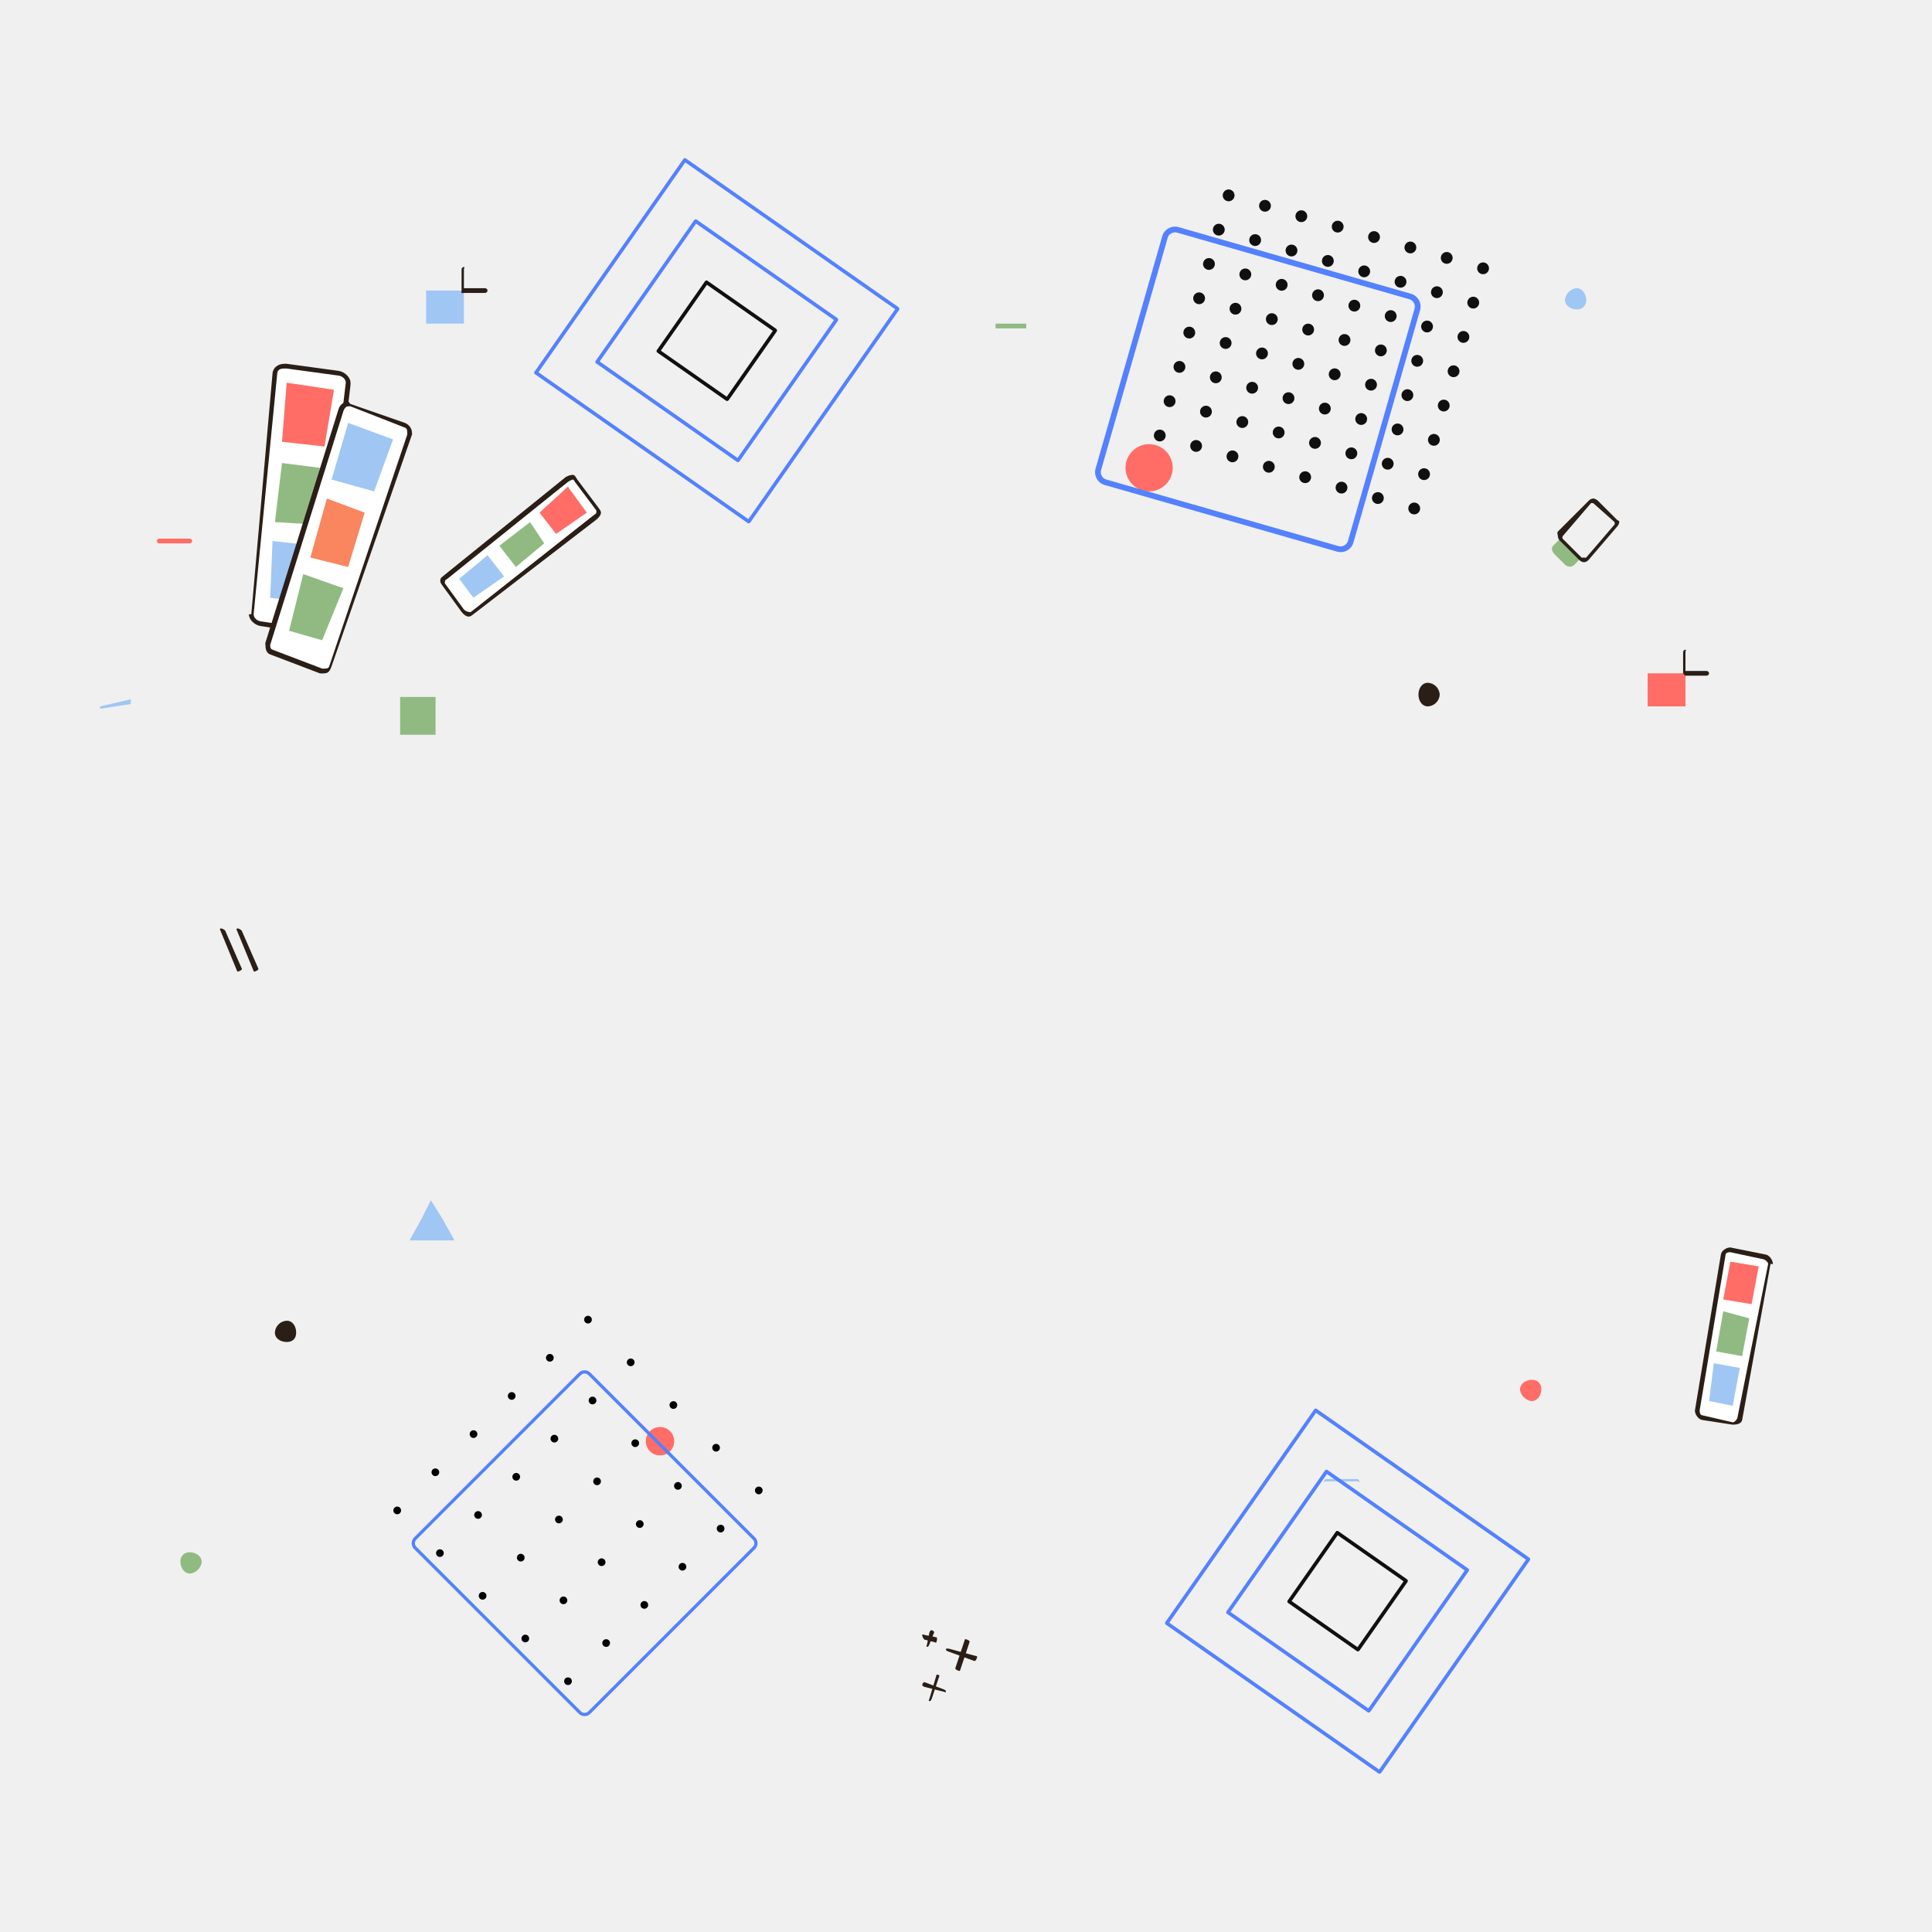
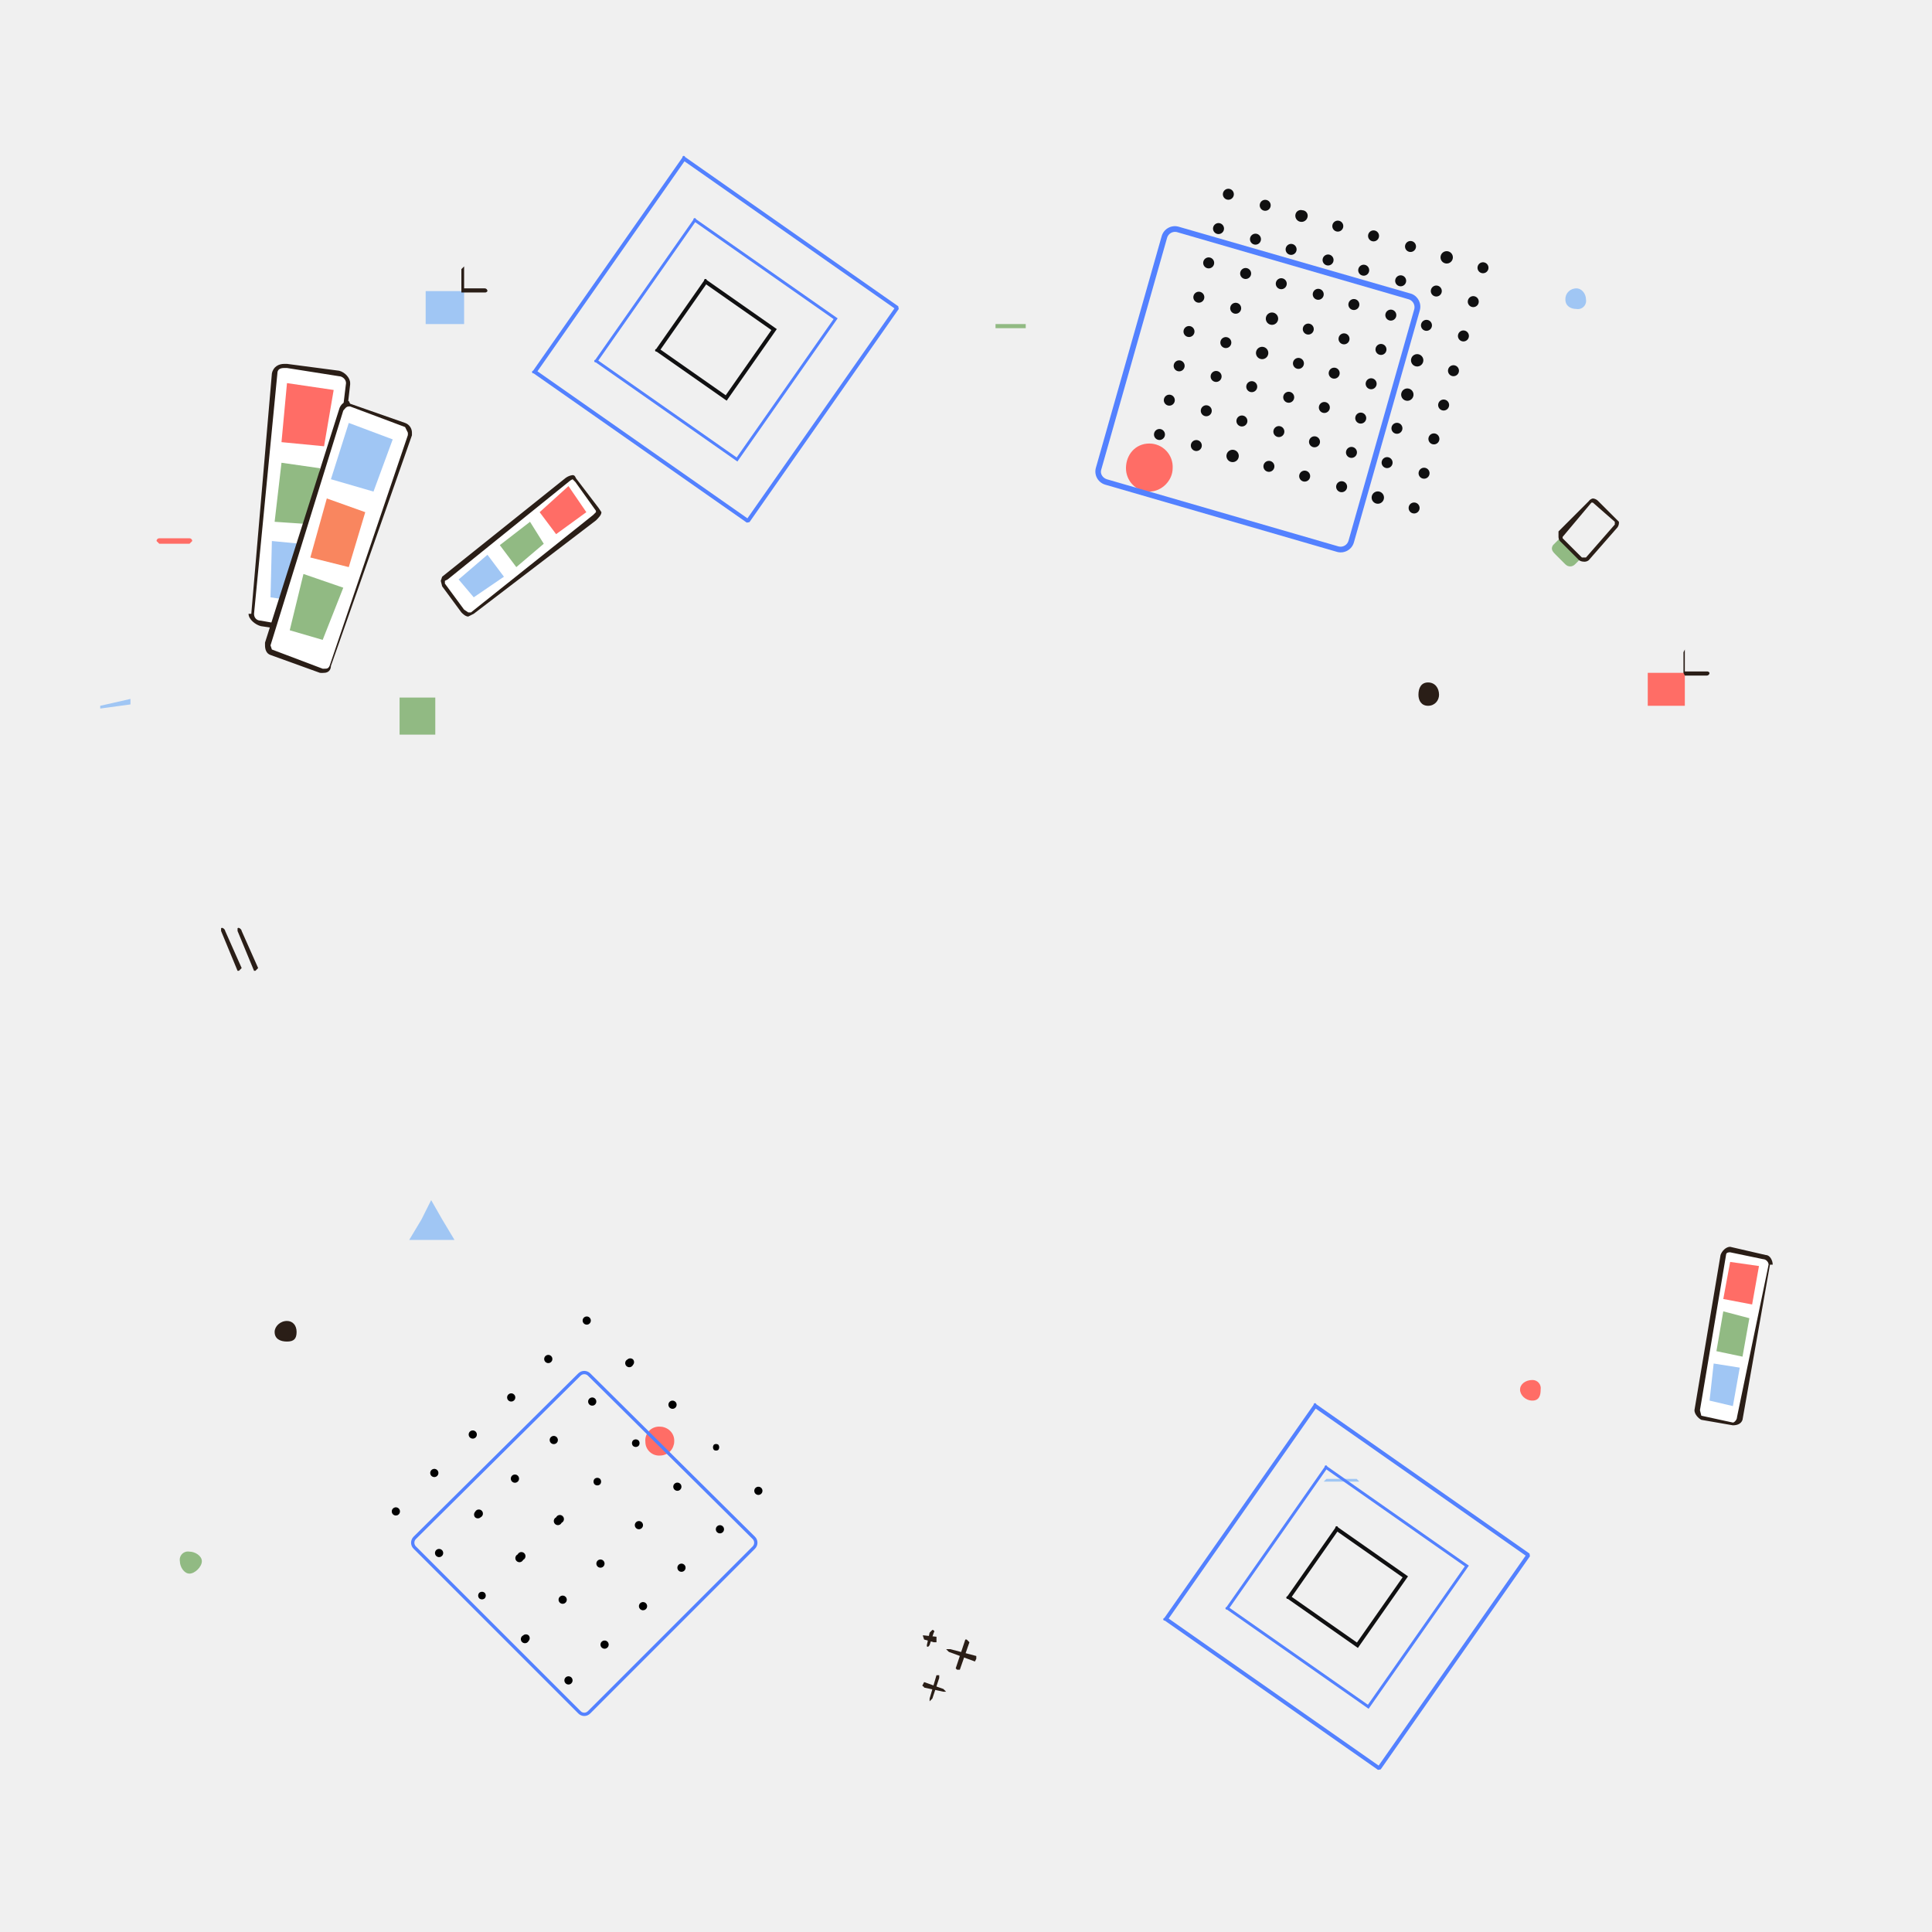
- <svg xmlns="http://www.w3.org/2000/svg" xmlns:xlink="http://www.w3.org/1999/xlink" width="1407" height="1407">
+ <svg xmlns="http://www.w3.org/2000/svg" viewBox="0 0 1407 1407">
  <style>.G{fill:#2a1e17}.H{fill:#a0c6f4}.I{fill:#ff6d66}.J{fill:#91ba83}.K{fill:#101011}.L{fill:#5381ff}</style>
  <defs>
-     <clipPath id="A">
+     <path id="A" d="M144 134a4 4 0 1 0 1-3 4 4 0 0 0-1 3" />
+     <path id="B" d="M117 134a4 4 0 1 0 1-3 4 4 0 0 0-1 3" />
+     <path id="C" d="M227 186a4 4 0 0 0 8 0 4 4 0 0 0-8 0" />
+     <path id="D" d="M172 186a4 4 0 1 0 1-3 4 4 0 0 0-1 3" />
+     <path id="E" d="M62 186a4 4 0 1 0 8 0 4 4 0 1 0-8 0" />
+     <path id="F" d="m269 135-1-1-133 133L3 135 135 3l133 133 1-1-1-1 1 1 1-1L136 0a1 1 0 0 0-2 0L0 134a1 1 0 0 0 0 2l134 134h2l134-134v-2l-1 1" />
+     <path id="G" d="m224 135-1-1-88 88-87-87 87-87 88 88 1-1-1-1 1 1v-1l-88-88a1 1 0 0 0-2 0l-88 88a1 1 0 0 0 0 2l88 88 1 1 1-1 88-88 1-1-1-1v1" />
+     <path id="H" d="m178 135-1-1-42 42-41-41 41-41 42 42 1-1-1-1 1 1 1-1-43-43a1 1 0 0 0-2 0l-43 43a1 1 0 0 0 0 2l43 43 1 1 1-1 43-43 1-1-1-1-1 1" />
+     <path id="I" d="M430 963a3 3 0 1 1-4-4 3 3 0 0 1 4 4" />
+     <path id="J" d="M492 1025a3 3 0 1 1 0-4 3 3 0 0 1 0 4" />
+     <path id="K" d="M523 1056a3 3 0 0 1-3 0 3 3 0 0 1 0-4 3 3 0 0 1 3 0 3 3 0 0 1 0 4" />
+     <path id="L" d="M409 1109a3 3 0 1 1-4-4 3 3 0 1 1 4 4" />
+     <clipPath id="M">
      <path d="M0 0h1407v1407H0z" />
    </clipPath>
-     <path id="B" d="M144.15 134.262a4.3 4.3 0 1 0 1.259-3.047 4.3 4.3 0 0 0-1.259 3.047" />
-     <path id="C" d="M116.613 134.262a4.3 4.3 0 1 0 1.257-3.044 4.3 4.3 0 0 0-1.257 3.044" />
-     <path id="D" d="M226.768 186.24a4.3 4.3 0 0 0 8.6 0 4.3 4.3 0 0 0-8.6 0" />
-     <path id="E" d="M171.688 186.24a4.3 4.3 0 1 0 1.262-3.043 4.3 4.3 0 0 0-1.262 3.043" />
-     <path id="F" d="M61.537 186.24a4.3 4.3 0 1 0 8.6 0 4.3 4.3 0 1 0-8.6 0" />
-     <path id="G" d="M268.744 135.024l-.928-.928-132.792 132.791L3.162 135.024 135.024 3.161l132.792 132.791.928-.928-.928-.928.928.928.922-.928L135.952.382a1.31 1.31 0 0 0-1.851 0L.382 134.1a1.32 1.32 0 0 0 0 1.856L134.1 269.666l.923.385.928-.385 133.715-133.714.385-.928-.385-.928-.922.928" />
-     <path id="H" d="M223.507 135.024l-.928-.928-87.554 87.555-86.627-86.627 86.627-86.626 87.555 87.554.928-.928-.928-.928.928.928.928-.928-88.483-88.477a1.3 1.3 0 0 0-1.851 0l-88.483 88.478a1.32 1.32 0 0 0 0 1.856l88.483 88.48.923.385.928-.385 88.484-88.481.38-.928-.38-.928-.928.928" />
-     <path id="I" d="M178.269 135.024l-.928-.928-42.317 42.318-41.39-41.39 41.39-41.39 42.318 42.318.928-.928-.928-.928.928.928.928-.928-43.246-43.241a1.3 1.3 0 0 0-1.851 0l-43.246 43.241a1.31 1.31 0 0 0 0 1.856l43.246 43.246.923.38.928-.38 43.246-43.246.384-.928-.384-.928-.928.928" />
-     <path id="J" d="M430.197 963.028c-.526.527-1.24.822-1.985.822s-1.459-.296-1.985-.822-.822-1.24-.822-1.985.296-1.459.822-1.985 1.24-.822 1.985-.822 1.459.296 1.985.822.822 1.24.822 1.985-.296 1.459-.822 1.985" />
-     <path id="K" d="M492.388 1025.217c-.526.527-1.24.822-1.985.822s-1.459-.296-1.985-.822-.822-1.24-.822-1.985.296-1.459.822-1.985 1.24-.822 1.985-.822 1.459.296 1.985.822a2.81 2.81 0 0 1 0 3.97" />
-     <path id="L" d="M523.481 1056.312a2.8 2.8 0 0 1-3.967 0c-.527-.526-.822-1.24-.822-1.985s.296-1.459.822-1.985a2.8 2.8 0 0 1 3.967 0c.527.526.822 1.24.822 1.985s-.296 1.459-.822 1.985" />
-     <path id="M" d="M409.025 1108.577a2.8 2.8 0 1 1-3.967-3.967 2.8 2.8 0 1 1 3.967 3.967" />
  </defs>
-   <g clip-path="url(#A)">
+   <g clip-path="url(#M)">
+     <path d="M200 970c0 5 4 7 9 7s7-2 7-7-3-8-7-8c-5 0-9 4-9 8m833-464c0 4 2 8 7 8s8-4 8-8c0-5-3-9-8-9s-7 4-7 9" class="G" />
+     <path d="M820 341c0 9 7 17 17 17 9 0 17-8 17-17a17 17 0 0 0-17-18c-10 0-17 8-17 18" class="I" />
+     <path d="M1148 210c4 0 7 4 7 8a6 6 0 0 1-7 7c-4 0-8-2-8-7s4-8 8-8" class="H" />
+     <path d="M131 1137c0 4 3 9 7 9s9-5 9-9-5-7-9-7a6 6 0 0 0-7 7" class="J" />
+     <path d="m185 707-12-29v-2c1-1 3 1 3 2l12 27-2 2h-1m-12 0-12-29v-2c1-1 3 1 3 2l12 27-2 2h-1" class="G" />
+     <path d="M1107 1012c0 4 4 8 9 8s6-4 6-8a6 6 0 0 0-6-7c-5 0-9 3-9 7m-637 38a10 10 0 0 0 11 10c2 0 5-1 7-3s3-5 3-7a10 10 0 0 0-3-8c-2-2-5-3-7-3a10 10 0 0 0-11 11" class="I" />
+     <path d="M291 535h26v-27h-26v27" class="J" />
+     <path d="m314 874-7 14-9 15h33l-9-15-8-14" class="H" />
+     <path fill="#fff" d="m434 377-91 69c-2 1-5 2-7 0l-14-19c-1-2 0-6 2-7l90-71c2-1 5-2 6 0l14 21c2 2 2 5 0 7" />
+     <path d="M434 377v2l-89 68-4 2c-2 0-4-2-5-3l-14-19-1-4 1-3 90-72a11 11 0 0 1 5-2c2 0 2 2 3 3l16 21 2 3c0 2-2 4-4 6v-2l-2-2 2-2v-1l-15-21-2-2a11 11 0 0 0-3 2l-88 71-2 1v2l14 19 3 2h2l89-71 2 2" class="G" />
+     <path d="m427 373-22 16-12-16 21-19 13 19" class="I" />
+     <path d="m396 396-20 17-12-16 22-17 10 16" class="J" />
+     <path d="m367 420-22 15-11-13 21-18 12 16" class="H" />
+     <path fill="#fff" d="m254 280-21 172c-1 4-5 8-9 7l-34-5c-4 0-7-3-7-7l17-175c1-4 5-6 9-5l38 5c3 0 7 5 7 8" />
+     <path d="M254 280h1l-20 174c-1 4-5 7-9 7h-2l-34-5c-4-1-9-5-9-9h2l15-175c1-5 5-7 9-7a15 15 0 0 1 2 0l38 5c4 1 8 5 8 9v1h-1l-2-1c0-3-3-5-5-5l-38-6h-2c-3 0-5 1-5 4l-17 175c0 3 2 5 5 5l34 6h2c3 0 5-3 5-6l21-173 2 1" class="G" />
+     <path d="m243 284-7 41-31-3 4-43 34 5" class="I" />
+     <path d="m233 341-4 41-29-2 5-43 28 4" class="J" />
+     <path d="m229 397-6 42-26-4 1-41 31 3" class="H" />
+     <path fill="#fff" d="m298 317-57 168a5 5 0 0 1-6 4l-37-14a6 6 0 0 1-3-7l53-169a5 5 0 0 1 7-3l40 14a6 6 0 0 1 3 7" />
+     <path d="M298 317h2l-59 168c0 3-2 5-5 5a14 14 0 0 1-3 0l-36-13c-3-1-4-4-4-7v-2l54-170a8 8 0 0 1 7-6l1 2 40 14c3 1 5 4 5 7v2h-3a7 7 0 0 0 0-2l-2-4-40-15a6 6 0 0 0-1 0c-2 0-3 2-4 3l-53 171s0-1 0 0l1 3 37 14a6 6 0 0 0 1 0c2 0 3 0 4-2l57-168h1" class="G" />
+     <path d="m286 320-14 38-31-9 13-41 32 12" class="H" />
+     <path fill="#f9865f" d="m266 373-12 40-28-7 12-43 28 10" />
+     <path d="m250 428-15 38-24-7 10-41 29 10m881-31 5-5 16 14-5 5c-2 2-5 2-7 0l-7-7c-2-2-4-4-2-7" class="J" />
+     <path d="M1159 365v1l-21 25s0-1 0 0v1l14 14h3l21-24v-2s0 1 0 0l-16-14h0-1v-1h-2a5 5 0 0 1 3-2 6 6 0 0 1 4 2l14 14 1 1a6 6 0 0 1-1 4l-21 24a5 5 0 0 1-4 1 6 6 0 0 1-3-1l-14-14a5 5 0 0 1-1-3v-4l22-22h2" class="G" />
+     <path d="M1200 514h27v-24h-27v24" class="I" />
+     <path d="M1227 475v14h16a2 2 0 0 1 2 1 2 2 0 0 1-2 2h-16l-1-2c0-1 0 1 0 0v-15l1-2v2" class="G" />
+     <path d="M310 236h28v-24h-28v24" class="H" />
+     <path d="M338 196v14h15a2 2 0 0 1 2 2 2 2 0 0 1-2 1h-17v-17l2-2v2" class="G" />
+     <path fill="#fff" d="m1289 921-22 111a4 4 0 0 1-5 4l-23-4c-2 0-3-2-3-5l19-113a4 4 0 0 1 5-4l26 5a4 4 0 0 1 3 6" />
+     <path d="M1289 921l-20 113c-1 3-4 4-7 4-1 0 0 0 0 0l-23-4c-2-1-5-4-5-7 0 0 0 1 0 0l19-113c1-3 4-6 7-6h0l26 6c3 0 5 4 5 7h-3c0-2-2-4-4-4l-24-5c-1 0-3 0-3 2l-19 113 1 4 23 5c1 0 3-2 3-4l23-111h1" class="G" />
+     <path d="m1281 922-5 28-21-4 5-27 21 3" class="I" />
+     <path d="m1274 960-5 28-19-4 5-29 19 5" class="J" />
+     <path d="m1267 996-5 28-17-4 3-27 19 3" class="H" />
    <g class="G">
-       <path d="M200.197 970.43c0 4.408 4.193 6.883 8.6 6.883s6.883-2.475 6.883-6.883-2.472-8.6-6.883-8.6c-4.646.241-8.359 3.954-8.6 8.6m832.816-464.592c0 4.408 2.475 8.6 6.883 8.6 4.646-.242 8.358-3.954 8.6-8.6-.242-4.646-3.954-8.358-8.6-8.6-4.408 0-6.883 4.2-6.883 8.6" />
+       <path d="m680 1189-3 9s-1 2-2 1v-1l2-9 2-2c1 0 2 1 1 2" />
+       <path d="m680 1196-7-2-1-3h1l9 1v4h-2m4 26-5 15-2 2v-2l5-17h2v2" />
+       <path d="m687 1232-14-3c0-1-2-1-1-2l1-2 14 5 2 2h-2m19-36-7 20h-2l-1-1 7-21h1l2 2" />
+       <path d="m710 1210-19-7-2-2h3l19 5v2l-1 2" />
    </g>
-     <path d="M819.647 340.652c.03 9.491 7.716 17.177 17.207 17.207 9.49-.031 17.176-7.717 17.207-17.207a17.27 17.27 0 0 0-17.207-17.208c-9.49.031-17.176 7.717-17.207 17.207" class="I" />
-     <path d="M1148.3 209.879c4.158 0 6.883 4.445 6.883 8.6.122 1.86-.564 3.683-1.882 5.001s-3.141 2.004-5.001 1.882c-4.158 0-8.6-2.725-8.6-6.883s4.446-8.6 8.6-8.6" class="H" />
-     <path d="M131.369 1137.333c0 4.158 2.724 8.6 6.883 8.6s8.6-4.445 8.6-8.6-4.449-6.883-8.6-6.883c-1.86-.122-3.683.564-5.001 1.882s-2.004 3.141-1.882 5.001" class="J" />
-     <g class="G">
-       <path d="M184.711 707.159l-12.045-29.253c-.329-.773-.773-1.395 0-1.721s3.113.948 3.442 1.721l12.045 27.531c.329.773-.945 1.4-1.721 1.721s-1.392.773-1.721 0m-12.045.001l-12.045-29.253c-.329-.773-.773-1.395 0-1.721s3.116.948 3.441 1.721l12.045 27.531c.326.773-.948 1.4-1.721 1.721s-1.4.773-1.721 0" />
+     <path d="M138 396h-22l-2-2a2 2 0 0 1 2-2h22a2 2 0 0 1 2 2l-2 2" class="I" />
+     <path d="M747 239h-22v-3h22z" class="J" />
+     <path d="m95 513-22 3v-2l22-5m893 570h-24l2-2h22l2 2h-2" class="H" />
+     <g transform="rotate(16 -24 3120)" class="K">
+       <use href="#A" />
+       <use href="#B" />
+       <path d="M89 134a4 4 0 1 0 1-3 4 4 0 0 0-1 3m-27 0a4 4 0 1 0 1-3 4 4 0 0 0-1 3m-28 0a4 4 0 1 0 1-3 4 4 0 0 0-1 3" />
+       <use href="#C" />
+       <path d="M199 186a4 4 0 0 0 9 0 4 4 0 0 0-9 0" />
+       <use href="#D" />
+       <path d="M144 186a4 4 0 1 0 1-3 4 4 0 0 0-1 3m-27 0a4 4 0 0 0 8 0 4 4 0 0 0-8 0m-28 0a4 4 0 0 0 9 0 4 4 0 0 0-9 0" />
+       <use href="#E" />
+       <path d="M34 186a4 4 0 1 0 1-3 4 4 0 0 0-1 3m193-26a4 4 0 1 0 1-3 4 4 0 0 0-1 3m-28 0a4 4 0 1 0 1-3 4 4 0 0 0-1 3m-27 0a4 4 0 1 0 1-3 4 4 0 0 0-1 3m-28 0a4 4 0 1 0 1-3 4 4 0 0 0-1 3m-27 0a4 4 0 1 0 1-3 4 4 0 0 0-1 3m-28 0a4 4 0 1 0 1-3 4 4 0 0 0-1 3m-27 0a4 4 0 1 0 1-3 4 4 0 0 0-1 3m-28 0a4 4 0 1 0 1-3 4 4 0 0 0-1 3m193-26a4 4 0 1 0 1-3 4 4 0 0 0-1 3m-28 0a4 4 0 1 0 1-3 4 4 0 0 0-1 3m28-26a4 4 0 0 0 8 0 4 4 0 0 0-8 0m-28 0a4 4 0 0 0 9 0 4 4 0 0 0-9 0m-27 0a4 4 0 1 0 1-3 4 4 0 0 0-1 3m-28 0a4 4 0 1 0 1-3 4 4 0 0 0-1 3m-27 0a4 4 0 0 0 8 0 4 4 0 0 0-8 0m-28 0a4 4 0 0 0 9 0 4 4 0 0 0-9 0m-27 0a4 4 0 1 0 8 0 4 4 0 1 0-8 0m-28 0a4 4 0 1 0 1-3 4 4 0 0 0-1 3m193-26a4 4 0 1 0 8 0 4 4 0 0 0-8 0m-28 0a4 4 0 0 0 9 0 4 4 0 0 0-9 0m-27 0a4 4 0 1 0 1-3 4 4 0 0 0-1 3m-28 0a4 4 0 1 0 1-3 4 4 0 0 0-1 3m-27 0a4 4 0 0 0 8 0 4 4 0 0 0-8 0m-28 0a4 4 0 0 0 9 0 4 4 0 0 0-9 0m-27 0a4 4 0 1 0 8 0 4 4 0 1 0-8 0m-28 0a4 4 0 1 0 1-3 4 4 0 0 0-1 3m193-26a4 4 0 1 0 1-3 4 4 0 0 0-1 3m-28 0a4 4 0 1 0 1-3 4 4 0 0 0-1 3m-27 0a4 4 0 1 0 1-3 4 4 0 0 0-1 3m-28 0a4 4 0 1 0 1-3 4 4 0 0 0-1 3m-27 0a4 4 0 1 0 1-3 4 4 0 0 0-1 3m-28 0a4 4 0 1 0 1-3 4 4 0 0 0-1 3m-27 0a4 4 0 1 0 1-3 4 4 0 0 0-1 3m-28 0a4 4 0 1 0 1-3 4 4 0 0 0-1 3m193-26a4 4 0 1 0 1-3 4 4 0 0 0-1 3m-28 0a4 4 0 1 0 1-3 4 4 0 0 0-1 3m-27 0a4 4 0 1 0 1-3 4 4 0 0 0-1 3m-28 0a4 4 0 1 0 1-3 4 4 0 0 0-1 3m-27 0a4 4 0 1 0 1-3 4 4 0 0 0-1 3m-28 0a4 4 0 1 0 1-3 4 4 0 0 0-1 3m-27 0a4 4 0 1 0 1-3 4 4 0 0 0-1 3m-28 0a4 4 0 1 0 1-3 4 4 0 0 0-1 3M227 4a4 4 0 1 0 8 0 4 4 0 0 0-8 0m-28 0a4 4 0 0 0 9 0 4 4 0 0 0-9 0m-27 0a4 4 0 1 0 1-3 4 4 0 0 0-1 3m-28 0a4 4 0 1 0 1-3 4 4 0 0 0-1 3m-27 0a4 4 0 1 0 4-4 4 4 0 0 0-4 4M89 4a4 4 0 0 0 9 0 4 4 0 0 0-5-4 4 4 0 0 0-4 4M62 4a4 4 0 1 0 8 0 4 4 0 1 0-8 0M34 4a4 4 0 1 0 1-3 4 4 0 0 0-1 3" />
    </g>
-     <g class="I">
-       <path d="M1107.003 1011.723c0 4.161 4.442 8.6 8.6 8.6s6.883-4.442 6.883-8.6c.121-1.86-.565-3.682-1.883-5s-3.14-2.004-5-1.883c-4.161 0-8.6 2.728-8.6 6.883m-636.657 37.854a10.23 10.23 0 0 0 10.32 10.325c2.746.026 5.387-1.053 7.329-2.995s3.021-4.583 2.995-7.329a10.23 10.23 0 0 0-2.995-7.33c-1.942-1.942-4.583-3.021-7.329-2.995a10.23 10.23 0 0 0-10.324 10.324" />
+     <path d="m805 351 1-2 169 49a6 6 0 0 0 7-4l48-169a6 6 0 0 0-4-7l-169-49a6 6 0 0 0-7 4l-48 169c-1 3 1 6 4 7l-1 4a10 10 0 0 1-7-12l48-169a10 10 0 0 1 12-7l170 49a10 10 0 0 1 6 12l-48 169a10 10 0 0 1-12 7l-169-49v-2" class="L" />
+     <path d="M987 304a4 4 0 1 0 2-3 4 4 0 0 0-2 3" class="K" />
+     <g transform="rotate(350 6392 -4190)">
+       <g class="L">
+         <use href="#F" />
+         <use href="#G" />
+       </g>
+       <use href="#H" class="K" />
    </g>
-     <path d="M291.394 535.093h25.811v-27.531h-25.811v27.531" class="J" />
-     <path d="M313.763 874.067l-6.883 13.766-8.6 15.486h32.693l-8.6-15.486-8.6-13.766" class="H" />
-     <path d="M434.211 376.786l-91.2 68.828c-1.988 1.522-5.391 2.015-6.883 0l-13.765-18.928c-1.425-1.936-.158-5.379 1.721-6.883l89.476-70.548c2-1.6 5.382-2.07 6.883 0l13.765 20.648c1.425 1.966 1.93 5.409 0 6.883" fill="#fff" />
-     <path d="M434.212 376.786v1.721l-89.476 68.828c-1.084.831-2.172 1.721-3.441 1.721-1.833 0-3.984-1.849-5.162-3.441l-13.766-18.929c-.788-1.068-1.721-2.206-1.721-3.441 0-1.759.244-2.263 1.721-3.441l89.476-72.269a11.07 11.07 0 0 1 5.162-1.721c1.848 0 2.267 1.819 3.442 3.441l15.486 20.648c.767 1.056 1.721 2.221 1.721 3.441 0 1.8-1.9 3.984-3.441 5.162v-1.721l-1.721-1.721c.761-.584 1.718-.826 1.721-1.721 0-.6.384-1.191 0-1.721l-15.486-20.648c-.582-.8-.8-1.718-1.721-1.721a11.48 11.48 0 0 0-3.441 1.721l-87.755 70.548c-.728.584-1.718.844-1.721 1.721 0 .612-.392 1.188 0 1.721l13.768 18.929c.925.939 2.136 1.544 3.442 1.721.63 0 1.179.414 1.721 0l89.476-70.548 1.721 1.721" class="G" />
-     <path d="M427.328 373.345l-22.37 15.486-12.045-15.486 20.648-18.928 13.766 18.928" class="I" />
-     <path d="M396.357 395.714l-20.648 17.207-12.045-15.486 22.369-17.207 10.324 15.486" class="J" />
-     <path d="M367.104 419.804l-22.369 15.486-10.324-13.766 20.648-17.207 12.045 15.486" class="H" />
-     <path d="M253.539 280.428l-20.648 172.069c-.45 3.811-4.8 7.4-8.6 6.883l-34.414-5.162c-3.65-.5-7.242-3.215-6.883-6.883l17.207-175.511c.381-3.9 4.728-5.731 8.6-5.162l37.855 5.162c3.68.539 7.324 4.914 6.883 8.6" fill="#fff" />
-     <path d="M253.539 280.427h1.72l-20.648 173.79c-.512 4.267-4.418 6.883-8.6 6.883-.377 0-1.337.055-1.721 0l-34.414-5.162c-4.185-.575-8.6-4.458-8.6-8.6h1.721l15.486-175.511c.429-4.353 4.357-6.883 8.6-6.883a15.46 15.46 0 0 1 1.721 0l37.855 5.162c4.16.612 8.6 4.494 8.6 8.6 0 .329.039 1.383 0 1.721h-1.72l-1.721-1.721h0c0-2.609-2.511-4.778-5.162-5.162l-37.855-5.162h-1.721c-2.691 0-4.894.668-5.162 3.441l-17.207 175.511h0c0 2.63 2.5 4.8 5.162 5.162l34.414 5.162h1.721c2.657 0 4.843-2.444 5.162-5.162l20.648-173.79h0l1.721 1.721" class="G" />
-     <path d="M243.215 283.869l-6.883 41.3-30.972-3.441 3.441-43.017 34.414 5.162" class="I" />
-     <path d="M232.891 340.652l-3.441 41.3-29.252-1.721 5.162-43.017 27.531 3.441" class="J" />
-     <path d="M229.449 397.435l-6.883 41.3-25.81-3.441 1.721-41.3 30.973 3.441" class="H" />
-     <path d="M298.277 316.563l-56.783 168.628a5.35 5.35 0 0 1-6.883 3.441l-36.135-13.766a5.62 5.62 0 0 1-3.441-6.883l53.342-168.628a5.22 5.22 0 0 1 6.883-3.441l39.576 13.766a5.56 5.56 0 0 1 3.441 6.883" fill="#fff" />
-     <path d="M298.273 316.563h1.721l-58.5 168.628c-.989 2.907-2.261 5.162-5.162 5.162a14.15 14.15 0 0 1-3.441 0l-36.135-13.766c-2.837-1.023-3.441-4.012-3.441-6.883 0-.7-.219-1.027 0-1.721l53.342-170.349a7.53 7.53 0 0 1 6.883-5.162c.807 0 .926 1.425 1.721 1.721l39.576 13.766c2.807 1.044 5.162 4.04 5.162 6.883 0 .746.252.978 0 1.721h-3.442a6.79 6.79 0 0 0 0-1.721c0-1.6-.138-2.857-1.721-3.441l-39.576-15.486a5.91 5.91 0 0 0-1.721 0c-1.662 0-2.911 1.758-3.441 3.441l-53.342 170.345c-.125.4 0-.393 0 0 0 1.616.12 2.869 1.721 3.441l36.135 13.766a6.27 6.27 0 0 0 1.721 0c1.635 0 2.887-.08 3.441-1.721l56.783-168.628h1.721" class="G" />
-     <path d="M286.232 320.004l-13.766 37.855-30.973-8.6 12.045-41.3 32.693 12.045" class="H" />
-     <path d="M265.584 373.346l-12.045 39.576-27.531-6.883 12.045-43.017 27.531 10.324" fill="#f9865f" />
-     <g class="J">
-       <path d="M250.097 428.407l-15.486 37.855-24.09-6.883 10.324-41.3 29.252 10.324m880.996-30.966l5.162-5.162 15.486 13.762-5.162 5.162c-1.924 2.106-4.776 1.924-6.883 0l-6.883-6.883c-2.106-1.924-3.644-4.779-1.721-6.883" />
+     <path fill="none" stroke="#5381ff" stroke-miterlimit="10" stroke-width="2.4" d="m422 1247-120-120a5 5 0 0 1 0-7l120-119a5 5 0 0 1 7 0l120 119a5 5 0 0 1 0 7l-120 120c-2 2-5 2-7 0z" />
+     <g fill="#010101">
+       <use href="#I" />
+       <path d="M461 994a3 3 0 1 1-4-4 3 3 0 0 1 4 0 3 3 0 0 1 0 4" />
+       <use href="#J" />
+       <use href="#K" />
+       <path d="M555 1087a3 3 0 1 1-4-4 3 3 0 0 1 4 4m-153-96a3 3 0 1 1-4-4 3 3 0 0 1 4 4m32 31a3 3 0 1 1-4-4 3 3 0 0 1 4 4m31 31a3 3 0 0 1-4 0 3 3 0 0 1 0-4 3 3 0 0 1 4 0 3 3 0 0 1 0 4m31 31a3 3 0 1 1-4-4 3 3 0 0 1 4 4m31 31a3 3 0 1 1-4-4 3 3 0 0 1 4 4m-152-96a3 3 0 1 1-4-4 3 3 0 0 1 4 4m31 31a3 3 0 1 1-4-4 3 3 0 0 1 4 4m31 31a3 3 0 0 1-4 0 3 3 0 0 1 0-4 3 3 0 0 1 4 0 3 3 0 0 1 0 4m31 31a3 3 0 1 1-4-4 3 3 0 0 1 4 4m31 31a3 3 0 1 1-4-4 3 3 0 0 1 4 4m-152-97a3 3 0 1 1-4-4 3 3 0 0 1 4 4m31 31a3 3 0 1 1-4-3 3 3 0 0 1 4 3" />
+       <use href="#L" />
+       <path d="M440 1140a3 3 0 1 1-4-4 3 3 0 0 1 4 4m31 31a3 3 0 1 1-4-4 3 3 0 0 1 4 4m-152-97a3 3 0 1 1-4-4 3 3 0 0 1 4 4m31 31a3 3 0 0 1-4 0 3 3 0 0 1 0-4 3 3 0 1 1 4 4m31 31a3 3 0 1 1-4-4 3 3 0 1 1 4 4m31 31a3 3 0 1 1 0-4 3 3 0 0 1 0 4m31 32a3 3 0 1 1-4-4 3 3 0 0 1 4 4m-152-97a3 3 0 1 1-4-4 3 3 0 0 1 4 4m31 31a3 3 0 1 1 0-4 3 3 0 0 1 0 4m31 31a3 3 0 0 1-4 0 3 3 0 0 1 0-4 3 3 0 0 1 4 0 3 3 0 0 1 0 4m32 31a3 3 0 1 1-4-4 3 3 0 0 1 4 0 3 3 0 0 1 0 4m31 31a3 3 0 0 1-4 0 3 3 0 1 1 4 0" />
    </g>
-     <path d="M1158.623 364.742v1.721l-20.648 24.09c-.259.283 0-.356 0 0 0 .4-.32 1.428 0 1.721l13.768 13.765c.283.259 1.367 0 1.721 0 .4 0 1.428.32 1.721 0l20.648-24.09c.259-.286 0-1.365 0-1.721 0-.4.32.292 0 0l-15.49-13.765c-.283-.259.356 0 0 0-.4 0-1.429-.317-1.721 0v-1.721h-1.721a5.04 5.04 0 0 1 3.442-1.724 6.31 6.31 0 0 1 3.441 1.721l13.766 13.766c.968.886 1.724.5 1.721 1.721a6.29 6.29 0 0 1-1.721 3.441l-20.648 24.09a5.05 5.05 0 0 1-3.441 1.721 6.31 6.31 0 0 1-3.441-1.721l-13.766-13.766a5.05 5.05 0 0 1-1.721-3.441c0-1.081-.788-2.583 0-3.441l22.369-22.369h1.721" class="G" />
-     <path d="M1199.921 514.442h27.531v-24.09h-27.531v24.09" class="I" />
-     <path d="M1227.451 474.867v13.765h15.486a1.88 1.88 0 0 1 1.721 1.721 1.88 1.88 0 0 1-1.721 1.721h-15.486c-.4 0-1.438-1.438-1.721-1.721s0 .4 0 0v-15.486c.076-.917.804-1.645 1.721-1.721.84 0 0 .881 0 1.721" class="G" />
-     <path d="M310.322 235.689h27.528v-24.09h-27.531v24.09" class="H" />
-     <path d="M337.858 196.114v13.766h15.486a1.88 1.88 0 0 1 1.721 1.721 1.88 1.88 0 0 1-1.721 1.721h-15.486c-.4 0-1.437.283-1.721 0s0-1.319 0-1.721v-15.486c.076-.917.804-1.645 1.721-1.721.84 0 0 .881 0 1.721" class="G" />
-     <path d="M1289.396 920.526l-22.369 111.845a4.26 4.26 0 0 1-5.162 3.441l-22.369-3.441c-2.348-.516-3.868-2.796-3.441-5.162l18.928-113.566a4.16 4.16 0 0 1 5.162-3.441l25.81 5.162a4.43 4.43 0 0 1 3.441 5.162" fill="#fff" />
-     <path d="M1289.396 920.525h0l-20.648 113.566c-.56 2.873-4.064 3.441-6.883 3.441-.414 0 .417.088 0 0l-22.369-3.441c-2.813-.6-5.162-4.095-5.162-6.883 0-.338-.058.341 0 0l18.928-113.566c.508-2.934 4.021-5.162 6.883-5.162.432 0-.438-.1 0 0l25.81 5.162c2.791.624 5.162 4.116 5.162 6.883 0 .377-1.644-.384-1.721 0h-1.721c0-1.358-2.066-3.14-3.441-3.441l-24.094-5.162h0c-1.4 0-3.195.275-3.441 1.721l-18.924 113.565h0c0 1.367.336 3.149 1.721 3.441l22.369 5.162h0c1.379 0 3.174-2.029 3.441-3.441l22.37-111.845h1.721" class="G" />
-     <path d="M1280.793 922.246l-5.162 27.531-20.648-3.437 5.162-27.531 20.648 3.441" class="I" />
-     <path d="M1273.91 960.102l-5.162 27.531-18.928-3.441 5.162-29.252 18.928 5.162" class="J" />
-     <path d="M1267.028 996.236l-5.161 27.532-17.207-3.441 3.441-27.531 18.928 3.441" class="H" />
-     <g class="G">
-       <path d="M680.271 1188.954l-3.442 8.6c-.256.8-.92 1.976-1.721 1.721s-.256-.919 0-1.721l1.721-8.6c.256-.8.92-1.976 1.721-1.721s1.976.92 1.721 1.721" />
-       <path d="M680.271 1195.836l-6.883-1.721c-.794-.274-1.992-2.644-1.721-3.441s.923-.274 1.721 0l8.6 1.721c.8.271.274 2.647 0 3.441s-.926.271-1.721 0m3.445 25.811l-5.162 15.486c-.253.8-.917 1.974-1.721 1.721s-.253-.92 0-1.721l5.164-17.206c.253-.8.92-.256 1.721 0s.253.917 0 1.721" />
-       <path d="M687.154 1231.971l-13.766-3.441c-.8-.256-1.976-.919-1.721-1.721s.92-1.976 1.721-1.721l13.766 5.162c.8.256 1.976.919 1.721 1.721s-.92.256-1.721 0m18.927-36.135l-6.883 20.648c-.249.8-.92.25-1.721 0s-1.973-.917-1.721-1.721l6.883-20.648c.253-.8.917-.25 1.721 0s1.97.917 1.721 1.721" />
-       <path d="M709.523 1209.602l-18.927-6.883c-.8-.256-1.976-.919-1.721-1.721s2.641-.257 3.441 0l18.927 5.162c.8.255.256.919 0 1.721s-.917 1.976-1.721 1.721" />
-     </g>
-     <path d="M138.253 395.714h-22.369c-.917-.076-1.645-.804-1.721-1.721a1.88 1.88 0 0 1 1.721-1.721h22.369a1.88 1.88 0 0 1 1.721 1.721c-.076.917-.804 1.645-1.721 1.721" class="I" />
-     <path d="M747.378 239.131h-22.369v-3.441h22.369z" class="J" />
-     <g class="H">
-       <path d="M95.235 512.721l-22.369 3.441v-1.721l22.369-5.162m893.04 569.55h-22.372c-.84 0-1.721.841-1.721 0 .077-.917.804-1.644 1.721-1.721h22.369c.917.077 1.644.804 1.721 1.721 0 .841-.881 0-1.721 0" />
-     </g>
-     <g transform="matrix(.961262 .275637 -.275637 .961262 859.14 127.584)">
-       <g class="K">
-         <use xlink:href="#B" />
-         <use xlink:href="#C" />
-         <path d="M89.075 134.262a4.3 4.3 0 1 0 1.257-3.044 4.3 4.3 0 0 0-1.257 3.044m-27.538 0a4.3 4.3 0 1 0 1.257-3.044 4.3 4.3 0 0 0-1.257 3.044m-27.542 0a4.3 4.3 0 1 0 1.259-3.047 4.3 4.3 0 0 0-1.259 3.047" />
-         <use xlink:href="#D" />
-         <path d="M199.231 186.24a4.3 4.3 0 0 0 8.6 0 4.3 4.3 0 0 0-8.6 0" />
-         <use xlink:href="#E" />
-         <path d="M144.15 186.24a4.3 4.3 0 1 0 1.262-3.043 4.3 4.3 0 0 0-1.262 3.043m-27.537 0a4.3 4.3 0 0 0 8.6 0 4.3 4.3 0 0 0-8.6 0m-27.538 0a4.3 4.3 0 0 0 8.6 0 4.3 4.3 0 0 0-8.6 0" />
-         <use xlink:href="#F" />
-         <path d="M33.995 186.24a4.3 4.3 0 1 0 1.262-3.043 4.3 4.3 0 0 0-1.262 3.043m192.773-25.987a4.3 4.3 0 1 0 1.257-3.044 4.3 4.3 0 0 0-1.257 3.044" />
-         <path d="M199.231 160.253a4.3 4.3 0 1 0 1.257-3.044 4.3 4.3 0 0 0-1.257 3.044m-27.543 0a4.3 4.3 0 1 0 1.259-3.047 4.3 4.3 0 0 0-1.259 3.047m-27.538 0a4.3 4.3 0 1 0 1.259-3.047 4.3 4.3 0 0 0-1.259 3.047m-27.537 0a4.3 4.3 0 1 0 1.257-3.044 4.3 4.3 0 0 0-1.257 3.044m-27.538 0a4.3 4.3 0 1 0 1.257-3.044 4.3 4.3 0 0 0-1.257 3.044m-27.538 0a4.3 4.3 0 1 0 1.257-3.044 4.3 4.3 0 0 0-1.257 3.044m-27.542 0a4.3 4.3 0 1 0 1.259-3.047 4.3 4.3 0 0 0-1.259 3.047m192.773-25.991a4.3 4.3 0 1 0 1.257-3.044 4.3 4.3 0 0 0-1.257 3.044" />
-         <path d="M199.231 134.262a4.3 4.3 0 1 0 1.257-3.044 4.3 4.3 0 0 0-1.257 3.044m27.537-25.996a4.3 4.3 0 0 0 8.6 0 4.3 4.3 0 0 0-8.6 0" />
-         <path d="M199.231 108.266a4.3 4.3 0 0 0 8.6 0 4.3 4.3 0 0 0-8.6 0m-27.543 0a4.3 4.3 0 1 0 1.262-3.043 4.3 4.3 0 0 0-1.262 3.043m-27.538 0a4.3 4.3 0 1 0 1.262-3.043 4.3 4.3 0 0 0-1.262 3.043m-27.537 0a4.3 4.3 0 0 0 8.6 0 4.3 4.3 0 0 0-8.6 0m-27.538 0a4.3 4.3 0 0 0 8.6 0 4.3 4.3 0 0 0-8.6 0m-27.538 0a4.3 4.3 0 1 0 8.6 0 4.3 4.3 0 1 0-8.6 0m-27.542 0a4.3 4.3 0 1 0 1.262-3.043 4.3 4.3 0 0 0-1.262 3.043m192.773-25.991a4.3 4.3 0 1 0 8.6 0 4.3 4.3 0 0 0-8.6 0" />
-         <path d="M199.231 82.275a4.3 4.3 0 0 0 8.6 0 4.3 4.3 0 0 0-8.6 0m-27.543 0a4.3 4.3 0 1 0 1.262-3.043 4.3 4.3 0 0 0-1.262 3.043m-27.538 0a4.3 4.3 0 1 0 1.262-3.043 4.3 4.3 0 0 0-1.262 3.043m-27.537 0a4.3 4.3 0 0 0 8.6 0 4.3 4.3 0 0 0-8.6 0m-27.538 0a4.3 4.3 0 0 0 8.6 0 4.3 4.3 0 0 0-8.6 0m-27.538 0a4.3 4.3 0 1 0 8.6 0 4.3 4.3 0 1 0-8.6 0m-27.542 0a4.3 4.3 0 1 0 1.262-3.043 4.3 4.3 0 0 0-1.262 3.043m192.773-25.989a4.3 4.3 0 1 0 1.257-3.044 4.3 4.3 0 0 0-1.257 3.044" />
-         <path d="M199.231 56.286a4.3 4.3 0 1 0 1.257-3.044 4.3 4.3 0 0 0-1.257 3.044m-27.543 0a4.3 4.3 0 1 0 1.259-3.047 4.3 4.3 0 0 0-1.259 3.047m-27.538 0a4.3 4.3 0 1 0 1.259-3.047 4.3 4.3 0 0 0-1.259 3.047m-27.537 0a4.3 4.3 0 1 0 1.257-3.044 4.3 4.3 0 0 0-1.257 3.044m-27.538 0a4.3 4.3 0 1 0 1.257-3.044 4.3 4.3 0 0 0-1.257 3.044m-27.538 0a4.3 4.3 0 1 0 1.257-3.044 4.3 4.3 0 0 0-1.257 3.044m-27.542 0a4.3 4.3 0 1 0 1.259-3.047 4.3 4.3 0 0 0-1.259 3.047m192.773-25.99a4.3 4.3 0 1 0 1.257-3.044 4.3 4.3 0 0 0-1.257 3.044" />
-         <path d="M199.231 30.296a4.3 4.3 0 1 0 1.257-3.044 4.3 4.3 0 0 0-1.257 3.044m-27.543 0a4.3 4.3 0 1 0 1.259-3.047 4.3 4.3 0 0 0-1.259 3.047m-27.538 0a4.3 4.3 0 1 0 1.259-3.047 4.3 4.3 0 0 0-1.259 3.047m-27.537 0a4.3 4.3 0 1 0 1.257-3.044 4.3 4.3 0 0 0-1.257 3.044m-27.538 0a4.3 4.3 0 1 0 1.257-3.044 4.3 4.3 0 0 0-1.257 3.044m-27.538 0a4.3 4.3 0 1 0 1.257-3.044 4.3 4.3 0 0 0-1.257 3.044m-27.542 0a4.3 4.3 0 1 0 1.259-3.047 4.3 4.3 0 0 0-1.259 3.047M226.768 4.3a4.3 4.3 0 1 0 8.6 0 4.3 4.3 0 0 0-8.6 0" />
-         <path d="M199.231 4.3a4.3 4.3 0 0 0 8.6 0 4.3 4.3 0 0 0-8.6 0m-27.543 0a4.3 4.3 0 1 0 1.262-3.043 4.3 4.3 0 0 0-1.262 3.043m-27.538 0a4.3 4.3 0 1 0 1.262-3.043A4.3 4.3 0 0 0 144.15 4.3m-27.537 0a4.3 4.3 0 0 0 8.6 0 4.3 4.3 0 0 0-4.3-4.3 4.3 4.3 0 0 0-4.3 4.3m-27.538 0a4.3 4.3 0 0 0 8.6 0 4.3 4.3 0 0 0-4.3-4.3 4.3 4.3 0 0 0-4.3 4.3m-27.538 0a4.3 4.3 0 1 0 8.6 0 4.3 4.3 0 1 0-8.6 0m-27.542 0a4.3 4.3 0 1 0 1.262-3.043A4.3 4.3 0 0 0 33.995 4.3" />
+     <g transform="rotate(350 971 -2017)">
+       <g class="L">
+         <use href="#F" />
+         <use href="#G" />
      </g>
-       <path d="M9.711 229.859v-2.078h175.933a5.56 5.56 0 0 0 5.554-5.554V46.292a5.56 5.56 0 0 0-5.554-5.554H9.711a5.56 5.56 0 0 0-5.555 5.554v175.933c.003 3.067 2.488 5.552 5.555 5.556v4.157A9.71 9.71 0 0 1 0 222.225V46.292a9.71 9.71 0 0 1 9.711-9.711h175.933a9.71 9.71 0 0 1 9.711 9.711v175.933a9.71 9.71 0 0 1-9.711 9.711H9.711v-2.077" class="L" />
-       <path d="M171.693 134.262a4.3 4.3 0 1 0 1.259-3.047 4.3 4.3 0 0 0-1.259 3.047" class="K" />
-     </g>
-     <g transform="matrix(.985 -.174 .174 .985 824.921 1049.29)">
-       <g class="L">
-         <use xlink:href="#G" />
-         <use xlink:href="#H" />
-       </g>
-       <use xlink:href="#I" class="K" />
-     </g>
-     <path d="M422.308 1247.197l-119.9-119.9c-.912-.911-1.424-2.147-1.424-3.436s.512-2.525 1.424-3.436l119.9-119.9a4.86 4.86 0 0 1 6.875 0l119.9 119.9c.912.911 1.424 2.147 1.424 3.436s-.512 2.525-1.424 3.436l-119.9 119.9c-1.9 1.896-4.975 1.896-6.875 0z" fill="none" stroke="#5381ff" stroke-miterlimit="10" stroke-width="2.361" />
-     <g fill="#010101">
-       <use xlink:href="#J" />
-       <path d="M461.296 994.121a2.8 2.8 0 1 1-3.97-3.967c.526-.527 1.24-.822 1.985-.822s1.459.296 1.985.822a2.8 2.8 0 0 1 0 3.967" />
-       <use xlink:href="#K" />
-       <use xlink:href="#L" />
-       <path d="M554.577 1087.407c-.526.527-1.24.822-1.985.822s-1.459-.296-1.985-.822-.822-1.24-.822-1.985.296-1.459.822-1.985 1.24-.822 1.985-.822 1.459.296 1.985.822.822 1.24.822 1.985-.296 1.459-.822 1.985M402.41 990.815c-.526.527-1.24.822-1.985.822s-1.459-.296-1.985-.822-.822-1.24-.822-1.985.296-1.459.822-1.985 1.24-.822 1.985-.822 1.459.296 1.985.822.822 1.24.822 1.985-.296 1.459-.822 1.985m31.096 31.096c-.526.527-1.24.822-1.985.822s-1.459-.296-1.985-.822-.822-1.24-.822-1.985.296-1.459.822-1.985 1.24-.822 1.985-.822 1.459.296 1.985.822.822 1.24.822 1.985-.296 1.459-.822 1.985m31.093 31.092a2.8 2.8 0 0 1-3.967 0c-.527-.526-.822-1.24-.822-1.985s.296-1.459.822-1.985a2.8 2.8 0 0 1 3.967 0c.527.526.822 1.24.822 1.985s-.296 1.459-.822 1.985m31.094 31.096c-.526.527-1.24.822-1.985.822s-1.459-.296-1.985-.822-.822-1.24-.822-1.985.296-1.459.822-1.985 1.24-.822 1.985-.822 1.459.296 1.985.822.822 1.24.822 1.985-.296 1.459-.822 1.985m31.094 31.095c-.526.527-1.24.822-1.985.822s-1.459-.296-1.985-.822-.822-1.24-.822-1.985.296-1.459.822-1.985 1.24-.822 1.985-.822 1.459.296 1.985.822.822 1.24.822 1.985-.296 1.459-.822 1.985m-152.162-96.592c-.526.527-1.24.822-1.985.822s-1.459-.296-1.985-.822-.822-1.24-.822-1.985.296-1.459.822-1.985 1.24-.822 1.985-.822 1.459.296 1.985.822.822 1.24.822 1.985-.296 1.459-.822 1.985m31.094 31.096c-.526.527-1.24.822-1.985.822s-1.459-.296-1.985-.822-.822-1.24-.822-1.985.296-1.459.822-1.985 1.24-.822 1.985-.822 1.459.296 1.985.822.822 1.24.822 1.985-.296 1.459-.822 1.985m31.093 31.092a2.8 2.8 0 0 1-3.967 0c-.527-.526-.822-1.24-.822-1.985s.296-1.459.822-1.985a2.8 2.8 0 0 1 3.967 0c.527.526.822 1.24.822 1.985s-.296 1.459-.822 1.985m31.096 31.096c-.526.527-1.24.822-1.985.822s-1.459-.296-1.985-.822-.822-1.24-.822-1.985.296-1.459.822-1.985 1.24-.822 1.985-.822 1.459.296 1.985.822.822 1.24.822 1.985-.296 1.459-.822 1.985m31.095 31.095c-.526.527-1.24.822-1.985.822s-1.459-.296-1.985-.822-.822-1.24-.822-1.985.296-1.459.822-1.985 1.24-.822 1.985-.822 1.459.296 1.985.822.822 1.24.822 1.985-.296 1.459-.822 1.985m-152.166-96.593c-.526.527-1.24.822-1.985.822s-1.459-.296-1.985-.822-.822-1.24-.822-1.985.296-1.459.822-1.985 1.24-.822 1.985-.822 1.459.296 1.985.822.822 1.24.822 1.985-.296 1.459-.822 1.985m31.095 31.096c-.526.527-1.24.822-1.985.822s-1.459-.296-1.985-.822-.822-1.24-.822-1.985.296-1.459.822-1.985 1.24-.822 1.985-.822 1.459.296 1.985.822.822 1.24.822 1.985-.296 1.459-.822 1.985" />
-       <use xlink:href="#M" />
-       <path d="M440.121 1139.672c-.526.527-1.24.822-1.985.822s-1.459-.296-1.985-.822-.822-1.24-.822-1.985.296-1.459.822-1.985 1.24-.822 1.985-.822 1.459.296 1.985.822.822 1.24.822 1.985-.296 1.459-.822 1.985m31.095 31.096c-.526.527-1.24.822-1.985.822s-1.459-.296-1.985-.822-.822-1.24-.822-1.985.296-1.459.822-1.985 1.24-.822 1.985-.822 1.459.296 1.985.822.822 1.24.822 1.985-.296 1.459-.822 1.985m-152.166-96.593c-.526.527-1.24.822-1.985.822s-1.459-.296-1.985-.822-.822-1.24-.822-1.985.296-1.459.822-1.985 1.24-.822 1.985-.822 1.459.296 1.985.822.822 1.24.822 1.985-.296 1.459-.822 1.985m31.095 31.096c-.526.527-1.24.822-1.985.822s-1.459-.296-1.985-.822a2.81 2.81 0 0 1 0-3.97c.526-.527 1.24-.822 1.985-.822s1.459.296 1.985.822.822 1.24.822 1.985-.296 1.459-.822 1.985m31.093 31.092a2.8 2.8 0 1 1-3.967-3.967 2.8 2.8 0 1 1 3.967 3.967m31.096 31.096c-.526.527-1.24.822-1.985.822s-1.459-.296-1.985-.822-.822-1.24-.822-1.985.296-1.459.822-1.985 1.24-.822 1.985-.822 1.459.296 1.985.822a2.81 2.81 0 0 1 0 3.97m31.096 31.095c-.526.527-1.24.822-1.985.822s-1.459-.296-1.985-.822-.822-1.24-.822-1.985.296-1.459.822-1.985 1.24-.822 1.985-.822 1.459.296 1.985.822.822 1.24.822 1.985-.296 1.459-.822 1.985m-152.167-96.592c-.526.527-1.24.822-1.985.822s-1.459-.296-1.985-.822-.822-1.24-.822-1.985.296-1.459.822-1.985 1.24-.822 1.985-.822 1.459.296 1.985.822.822 1.24.822 1.985-.296 1.459-.822 1.985m31.095 31.096c-.526.527-1.24.822-1.985.822s-1.459-.296-1.985-.822-.822-1.24-.822-1.985.296-1.459.822-1.985 1.24-.822 1.985-.822 1.459.296 1.985.822a2.81 2.81 0 0 1 0 3.97m31.093 31.092c-.526.527-1.24.822-1.985.822s-1.459-.296-1.985-.822a2.8 2.8 0 0 1 0-3.967c.526-.527 1.24-.822 1.985-.822s1.459.296 1.985.822a2.8 2.8 0 0 1 0 3.967m31.096 31.098c-.526.527-1.24.822-1.985.822s-1.459-.296-1.985-.822-.822-1.24-.822-1.985.296-1.459.822-1.985a2.81 2.81 0 0 1 3.97 0c.527.526.822 1.24.822 1.985s-.296 1.459-.822 1.985m31.095 31.093a2.81 2.81 0 0 1-3.97 0c-.527-.526-.822-1.24-.822-1.985s.296-1.459.822-1.985 1.24-.822 1.985-.822 1.459.296 1.985.822.822 1.24.822 1.985-.296 1.459-.822 1.985" />
-     </g>
-     <g transform="matrix(.985 -.174 .174 .985 365.539 138.656)">
-       <g class="L">
-         <use xlink:href="#G" />
-         <use xlink:href="#H" />
-       </g>
-       <use xlink:href="#I" class="K" />
+       <use href="#H" class="K" />
    </g>
  </g>
</svg>
